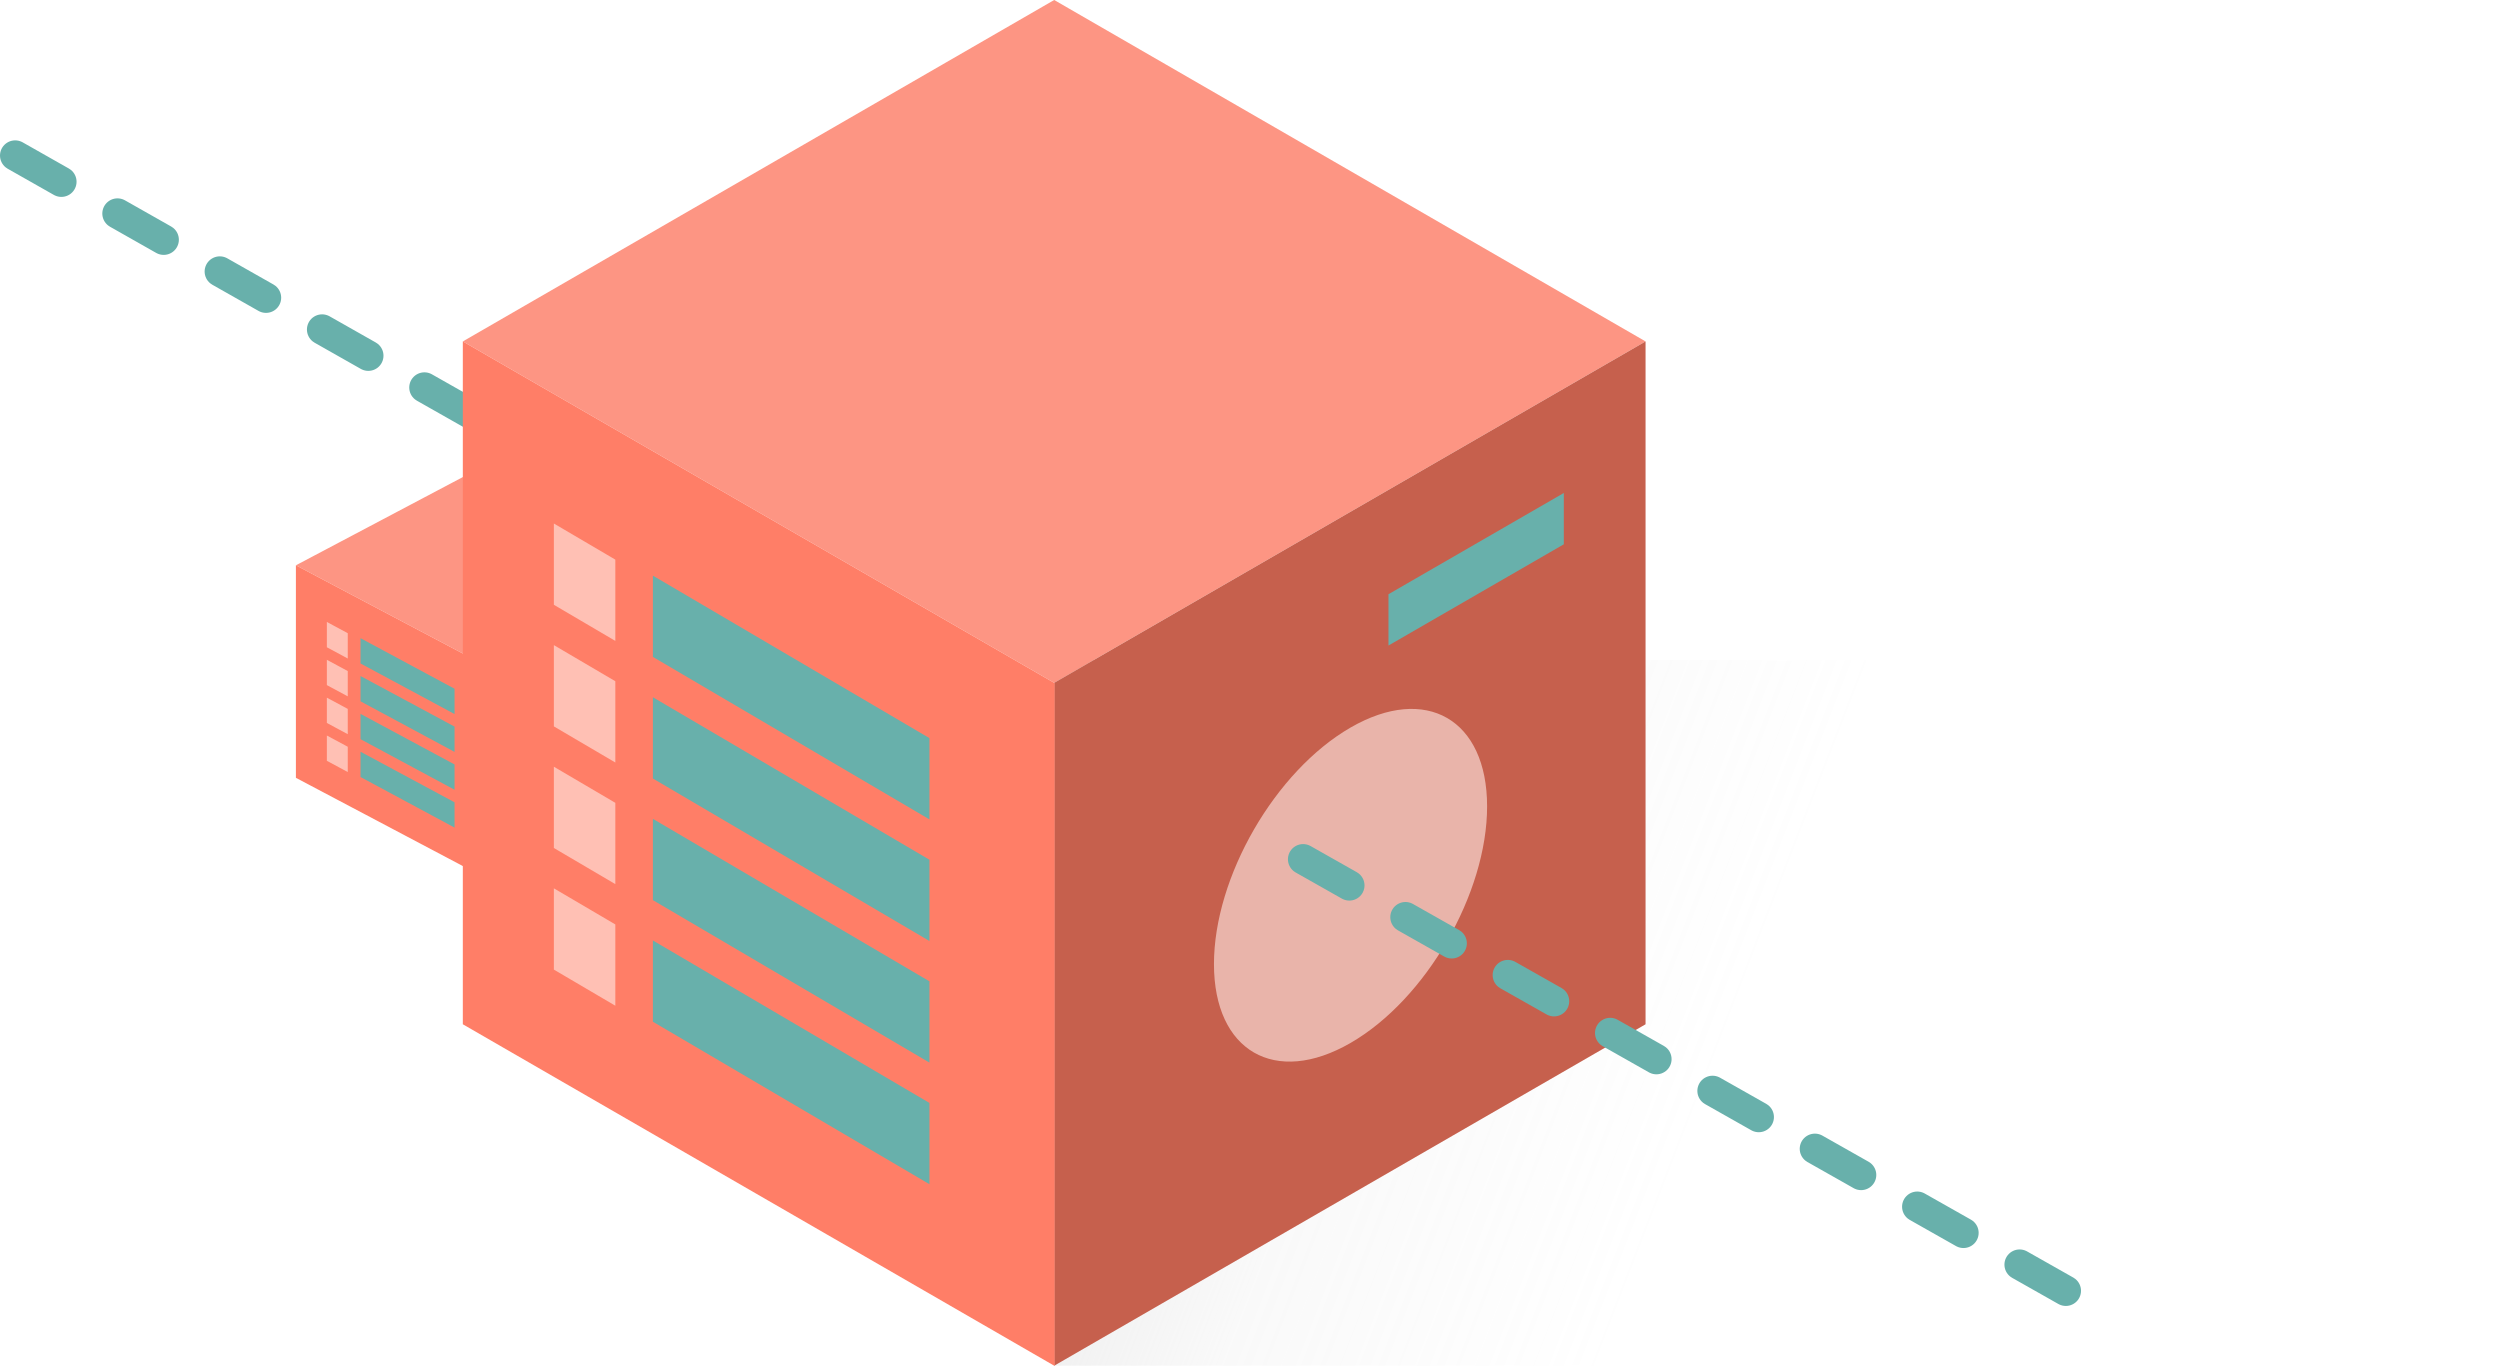
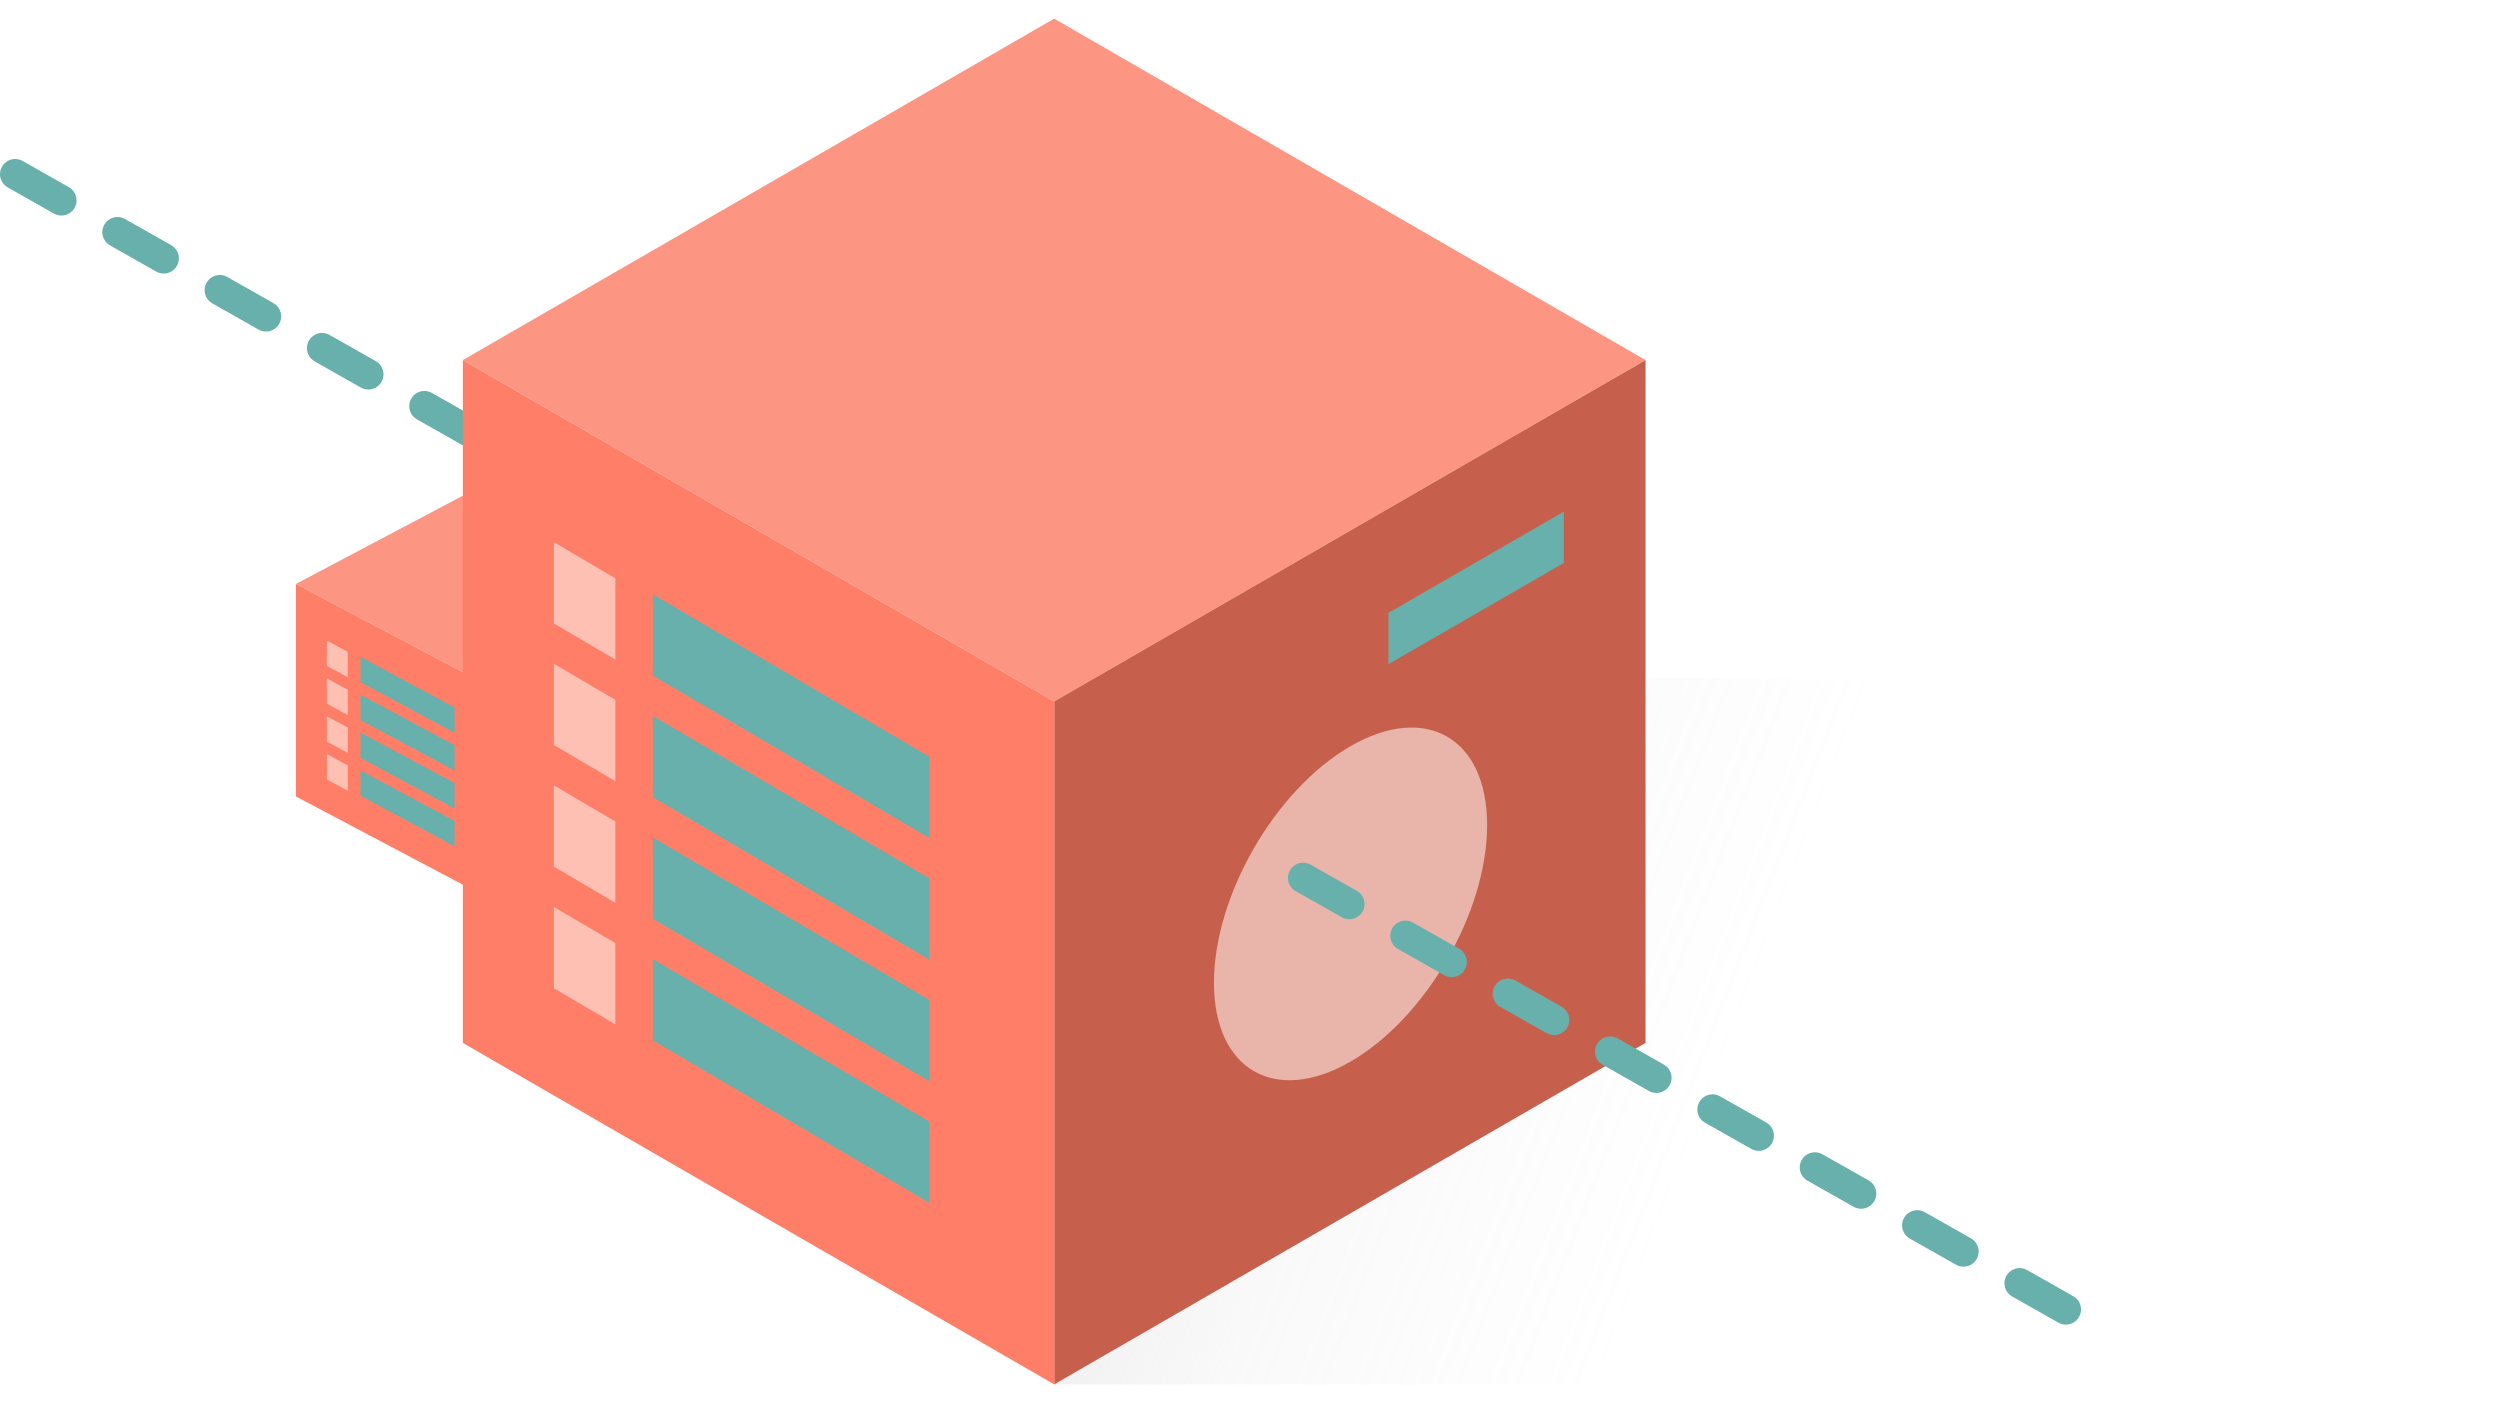
- <svg xmlns="http://www.w3.org/2000/svg" width="659" height="361" viewBox="0 0 659 361" fill="none">
+ <svg xmlns="http://www.w3.org/2000/svg" width="295" height="166" viewBox="0 0 659 361" fill="none">
  <path d="M659 174H278V360H659V174Z" fill="url(#paint0_linear)" />
  <path d="M4 41L221 164" stroke="#68B0AB" stroke-width="8" stroke-linecap="round" stroke-linejoin="round" stroke-dasharray="14 17" />
  <rect width="59.947" height="59.947" transform="matrix(0.884114 0.467271 -0.884114 0.467271 131 121)" fill="#FD9583" />
  <rect width="59.947" height="56.023" transform="matrix(0.884114 -0.467271 2.4066e-08 1 131 177.023)" fill="#C6604D" />
  <rect width="59.991" height="56.023" transform="matrix(0.884114 0.467271 -2.4066e-08 1 78 149.011)" fill="#FF7E67" />
  <rect width="6.254" height="6.668" transform="matrix(0.880703 0.47367 -2.36493e-08 1 86.1599 163.951)" fill="#FFEAE6" fill-opacity="0.61" />
  <rect width="6.254" height="6.668" transform="matrix(0.880703 0.47367 -2.36493e-08 1 86.1599 183.904)" fill="#FFEAE6" fill-opacity="0.61" />
  <rect width="6.254" height="6.668" transform="matrix(0.880703 0.47367 -2.36493e-08 1 86.1599 173.928)" fill="#FFEAE6" fill-opacity="0.61" />
  <rect width="6.254" height="6.668" transform="matrix(0.880703 0.47367 -2.36493e-08 1 86.1599 193.881)" fill="#FFEAE6" fill-opacity="0.61" />
  <rect width="28.143" height="6.668" transform="matrix(0.880703 0.47367 -2.36493e-08 1 95.0338 168.227)" fill="#68B0AB" />
  <rect width="28.143" height="6.668" transform="matrix(0.880703 0.47367 -2.36493e-08 1 95.0338 178.203)" fill="#68B0AB" />
  <rect width="28.143" height="6.668" transform="matrix(0.880703 0.47367 -2.36493e-08 1 95.0338 188.18)" fill="#68B0AB" />
  <rect width="28.143" height="6.668" transform="matrix(0.880703 0.47367 -2.36493e-08 1 95.0338 198.157)" fill="#68B0AB" />
  <rect width="180" height="180" transform="matrix(0.866025 0.5 -0.866025 0.5 277.885 0)" fill="#FD9583" />
  <rect width="180" height="180" transform="matrix(0.866025 -0.5 2.20305e-08 1 277.885 180)" fill="#C6604D" />
  <rect width="180.133" height="180" transform="matrix(0.866025 0.5 -2.20305e-08 1 122 90)" fill="#FF7E67" />
  <rect width="18.789" height="21.424" transform="matrix(0.862202 0.506564 -2.1649e-08 1 146 138)" fill="#FFEAE6" fill-opacity="0.61" />
  <rect width="18.789" height="21.424" transform="matrix(0.862202 0.506564 -2.1649e-08 1 146 202.11)" fill="#FFEAE6" fill-opacity="0.61" />
  <rect width="18.789" height="21.424" transform="matrix(0.862202 0.506564 -2.1649e-08 1 146 170.055)" fill="#FFEAE6" fill-opacity="0.61" />
  <rect width="18.789" height="21.424" transform="matrix(0.862202 0.506564 -2.1649e-08 1 146 234.165)" fill="#FFEAE6" fill-opacity="0.61" />
  <rect width="84.551" height="21.424" transform="matrix(0.862202 0.506564 -2.1649e-08 1 172.1 151.738)" fill="#68B0AB" />
  <rect width="84.551" height="21.424" transform="matrix(0.862202 0.506564 -2.1649e-08 1 172.1 183.793)" fill="#68B0AB" />
  <rect width="84.551" height="21.424" transform="matrix(0.862202 0.506564 -2.1649e-08 1 172.1 215.848)" fill="#68B0AB" />
  <rect width="84.551" height="21.424" transform="matrix(0.862202 0.506564 -2.1649e-08 1 172.1 247.903)" fill="#68B0AB" />
  <rect width="53.374" height="13.524" transform="matrix(0.866025 -0.5 2.20305e-08 1 366 156.637)" fill="#68B0AB" />
  <circle r="41.569" transform="matrix(0.866025 -0.5 2.20305e-08 1 356 233.354)" fill="#FFEAE6" fill-opacity="0.61" />
  <path d="M343.5 226.5L545 340.5" stroke="#68B0AB" stroke-width="8" stroke-linecap="round" stroke-linejoin="round" stroke-dasharray="14 17" />
  <defs>
    <linearGradient id="paint0_linear" x1="88.88" y1="115.5" x2="460.943" y2="259.397" gradientUnits="userSpaceOnUse">
      <stop offset="0.344" stop-color="#C4C4C4" />
      <stop offset="0.505" stop-color="#C4C4C4" stop-opacity="0.431" />
      <stop offset="0.766" stop-color="#C4C4C4" stop-opacity="0.1" />
      <stop offset="1" stop-color="#C4C4C4" stop-opacity="0" />
    </linearGradient>
  </defs>
</svg>
